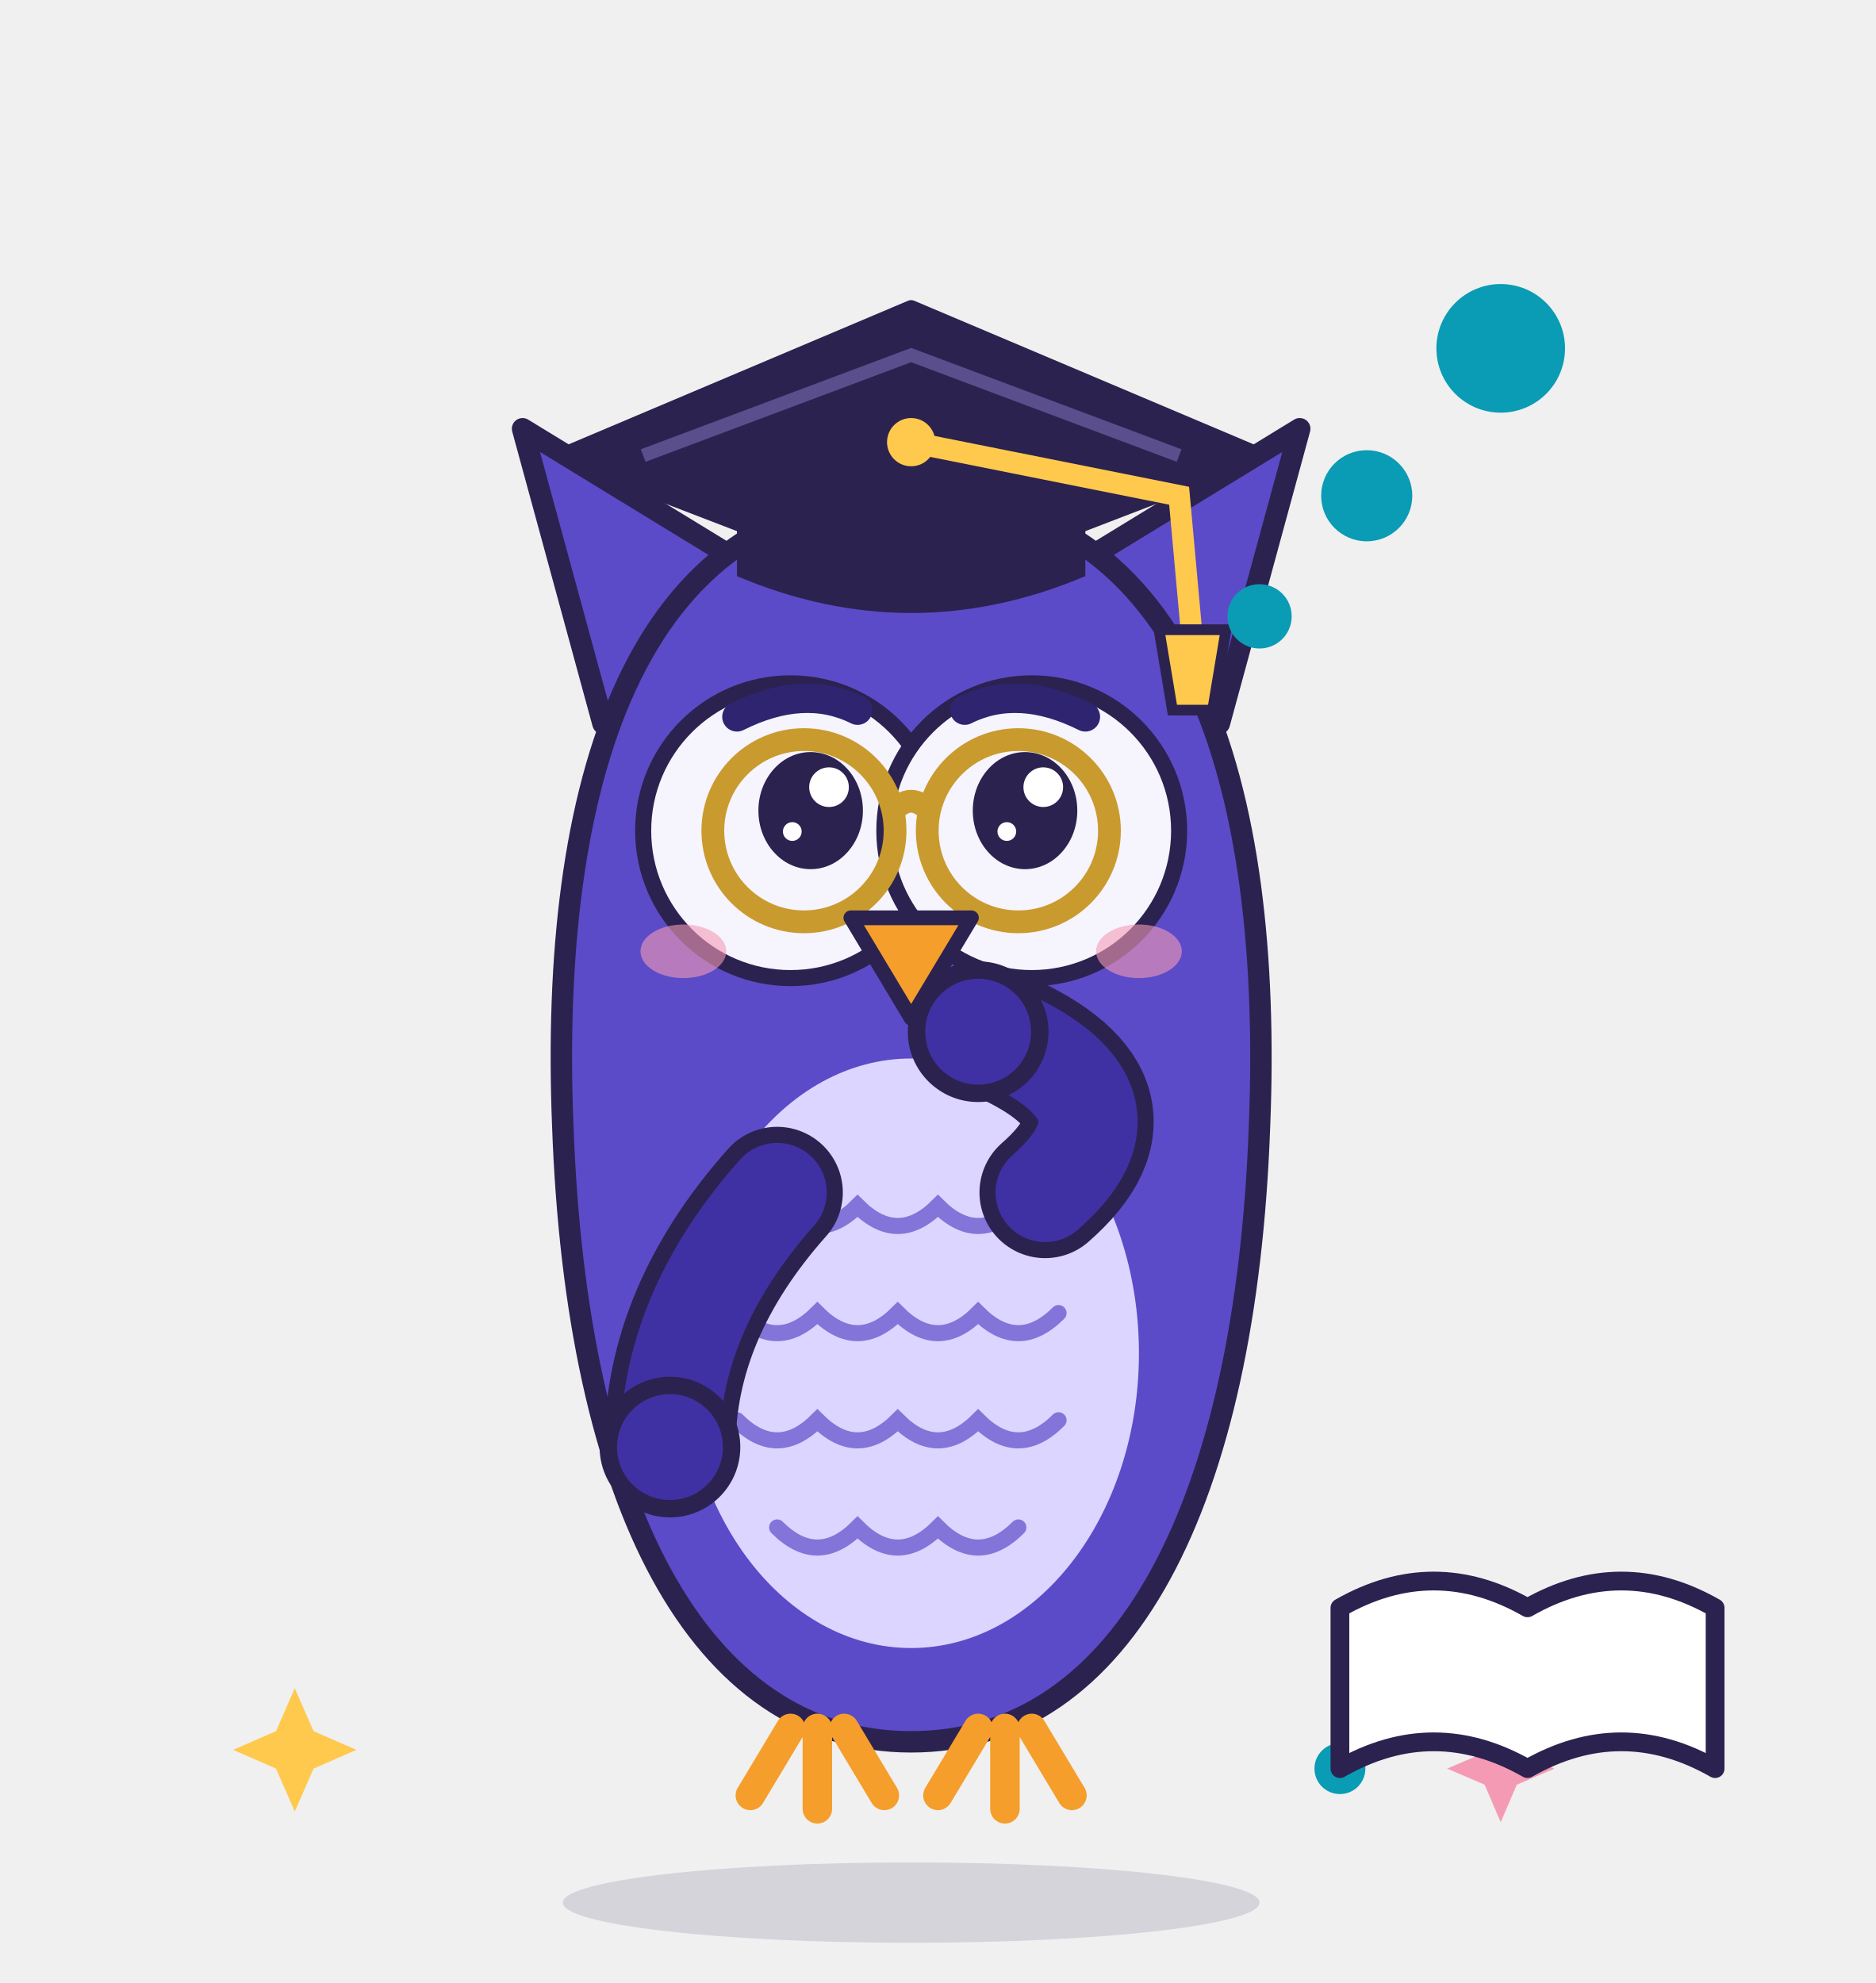
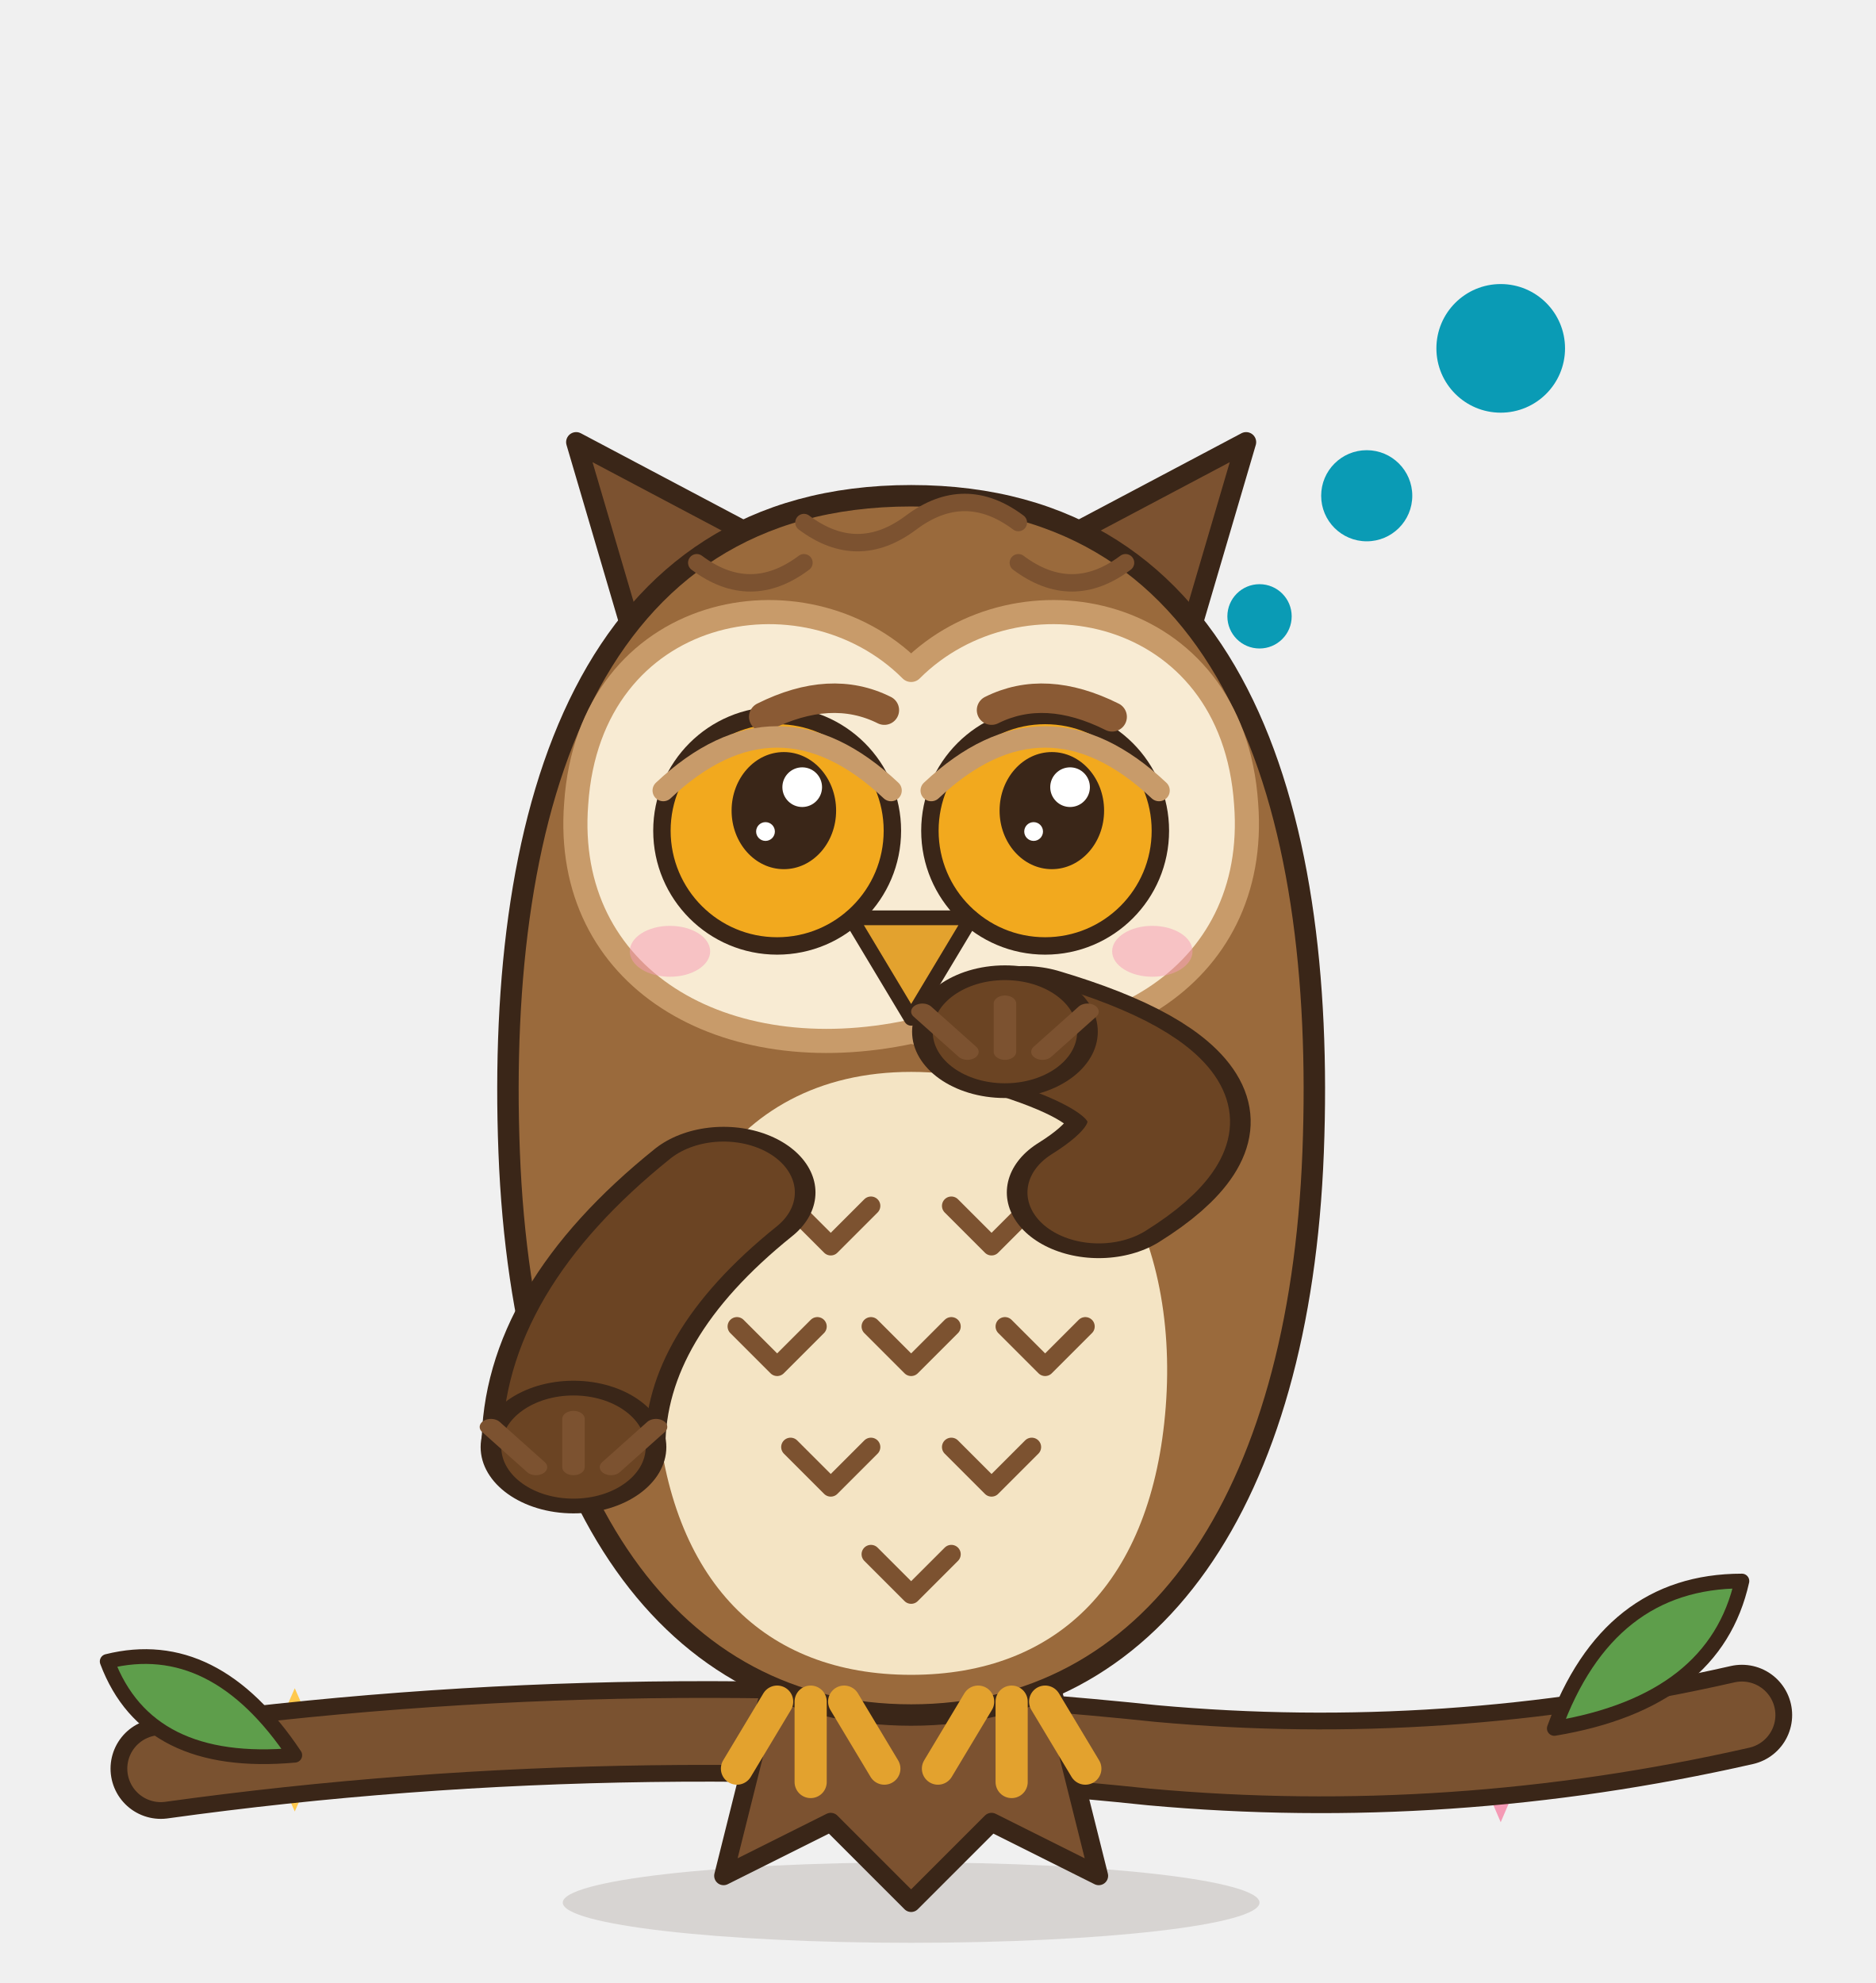
<svg xmlns="http://www.w3.org/2000/svg" viewBox="-8 -28 140 148" width="280" height="296" role="img" aria-labelledby="t">
  <style>.rd-wingL{transform-box:fill-box;transform-origin:100% 70%;animation:rd-flapL .38s ease-in-out infinite alternate}
.rd-wingR{transform-box:fill-box;transform-origin:0% 70%;animation:rd-flapR .38s ease-in-out infinite alternate}
.rd-star{transform-box:fill-box;transform-origin:center;animation:rd-star 2.2s ease-in-out infinite}
.rd-dust{transform-box:fill-box;transform-origin:center;animation:rd-dust 3s ease-in infinite}.rd-dust.b{animation-delay:1s}.rd-dust.c{animation-delay:2s}
.rd-shine{animation:rd-shine 3s ease-in-out infinite}
.rd-all{transform-box:fill-box;transform-origin:50% 100%;animation:rd-float 2.4s ease-in-out infinite}
.rd-look{animation:rd-look 5s ease-in-out infinite}
.rd-swing{transform-box:fill-box;transform-origin:100% 0%;animation:rd-swing 1.6s ease-in-out infinite alternate}
.rd-tip{transform-box:fill-box;transform-origin:center;animation:rd-tip 1.2s ease-in-out infinite alternate}
.rd-cheek{animation:rd-cheek 2.4s ease-in-out infinite}
.rd-dust,.rd-look,.rd-eyes,.rd-mouth-t,.rd-wave,.rd-bulb,.rd-ping,.rd-spark,.rd-dot,.rd-drop,.rd-sym,.rd-armL,.rd-armR,.rd-q{transform-box:fill-box;transform-origin:center}
.rd-eyes{animation:rd-blink 3.2s infinite}
.rd-ping{animation:rd-ping 2.4s ease-out infinite;transform-origin:50% 100%}
.rd-ping.b{animation-delay:.5s}
.rd-wave{transform-origin:0% 100%;animation:rd-wave .55s ease-in-out infinite alternate}
.rd-mouth-t{animation:rd-talk .24s ease-in-out infinite alternate}
.rd-snd{animation:rd-fade 1s ease-in-out infinite}.rd-snd.b{animation-delay:.3s}
.rd-bulb{animation:rd-pop 1.4s ease-in-out infinite alternate}
.rd-dot{animation:rd-fade 1.6s ease-in-out infinite}.rd-dot.b{animation-delay:.25s}.rd-dot.c{animation-delay:.5s}
.rd-spark{animation:rd-twinkle 1.1s ease-in-out infinite alternate}.rd-spark.b{animation-delay:.35s}.rd-spark.c{animation-delay:.7s}
.rd-jump{animation:rd-jump .5s cubic-bezier(.3,0,.5,1) infinite alternate}
.rd-drop{animation:rd-drop 1.8s ease-in infinite}
.rd-sym{animation:rd-bob 1.8s ease-in-out infinite alternate}.rd-sym.b{animation-delay:.4s}.rd-sym.c{animation-delay:.8s}
.rd-q{animation:rd-tilt 1.6s ease-in-out infinite alternate}
.rd-point{transform-box:fill-box;transform-origin:0% 100%;animation:rd-point .8s ease-in-out infinite alternate}
.rd-fist{transform-box:fill-box;transform-origin:100% 100%;animation:rd-fist .5s ease-in-out infinite alternate}
@keyframes rd-float{0%,100%{transform:translateY(0) rotate(0deg) scale(1,1)}25%{transform:translateY(-5px) rotate(-2.5deg) scale(.98,1.03)}50%{transform:translateY(-7px) rotate(0deg) scale(1,1)}75%{transform:translateY(-5px) rotate(2.5deg) scale(.98,1.03)}}
@keyframes rd-flapL{from{transform:rotate(8deg) scaleX(1)}to{transform:rotate(-14deg) scaleX(.72)}}
@keyframes rd-flapR{from{transform:rotate(-8deg) scaleX(1)}to{transform:rotate(14deg) scaleX(.72)}}
@keyframes rd-star{0%,100%{transform:rotate(0deg) scale(1)}50%{transform:rotate(72deg) scale(1.22)}}
@keyframes rd-dust{0%{transform:translateY(8px) scale(.3);opacity:0}20%{opacity:1}100%{transform:translateY(-26px) scale(1) rotate(90deg);opacity:0}}
@keyframes rd-shine{0%,100%{opacity:.35}50%{opacity:.75}}
@keyframes rd-look{0%,30%,100%{transform:translateX(0)}38%,55%{transform:translateX(-2.5px)}63%,80%{transform:translateX(2.5px)}}
@keyframes rd-swing{from{transform:rotate(-12deg)}to{transform:rotate(10deg)}}
@keyframes rd-tip{from{transform:scale(.85)}to{transform:scale(1.25)}}
@keyframes rd-cheek{0%,100%{opacity:.35}50%{opacity:.75}}
@keyframes rd-blink{0%,93%,100%{transform:scaleY(1)}96.5%{transform:scaleY(.08)}}
@keyframes rd-ping{0%{opacity:.9;transform:scale(.5)}100%{opacity:0;transform:scale(1.25)}}
@keyframes rd-wave{from{transform:rotate(-18deg)}to{transform:rotate(24deg)}}
@keyframes rd-talk{from{transform:scaleY(.3)}to{transform:scaleY(1.4)}}
@keyframes rd-fade{0%,100%{opacity:.15}50%{opacity:1}}
@keyframes rd-pop{from{transform:scale(.8) rotate(-6deg)}to{transform:scale(1.2) rotate(6deg)}}
@keyframes rd-twinkle{from{transform:scale(.4) rotate(0deg);opacity:.3}to{transform:scale(1.1) rotate(25deg);opacity:1}}
@keyframes rd-jump{from{transform:translateY(0) scale(1.04,.96)}to{transform:translateY(-12px) scale(.97,1.04)}}
@keyframes rd-drop{0%{transform:translateY(-3px);opacity:0}25%{opacity:1}100%{transform:translateY(9px);opacity:0}}
@keyframes rd-bob{from{transform:translateY(4px) rotate(-8deg)}to{transform:translateY(-5px) rotate(8deg)}}
@keyframes rd-tilt{from{transform:rotate(-14deg) translateY(2px)}to{transform:rotate(14deg) translateY(-3px)}}
@keyframes rd-point{from{transform:rotate(4deg)}to{transform:rotate(-16deg)}}
@keyframes rd-fist{from{transform:rotate(-6deg)}to{transform:rotate(16deg)}}
@media (prefers-reduced-motion:reduce){.rd-all,.rd-all *{animation:none!important}}</style>
-   <ellipse cx="60" cy="114" rx="26" ry="3" fill="#2B2250" opacity=".14" />
+   <ellipse cx="60" cy="114" rx="26" ry="3" fill="#3A2618" opacity=".14" />
  <path class="rd-dust" d="M14 98 l1.4 3.2 l3.2 1.4 l-3.2 1.4 l-1.4 3.2 l-1.4 -3.2 l-3.2 -1.4 l3.2 -1.4 z" fill="#FFC94D" />
  <path class="rd-dust b" d="M104 100 l1.2 2.8 l2.8 1.2 l-2.8 1.2 l-1.2 2.8 l-1.2 -2.8 l-2.8 -1.2 l2.8 -1.2 z" fill="#F59AB5" />
  <circle class="rd-dust c" cx="92" cy="104" r="1.9" fill="#0A9BB5" />
  <g class="rd-all">
    <g>
-       <path d="M37 26 L31 4 L49 15 Z M83 26 L89 4 L71 15 Z" fill="#5B4BC8" stroke="#2B2250" stroke-width="1.6" stroke-linejoin="round" />
-       <path d="M60 9 C81 9 87 31 86 56 C85 84 76 102 60 102 C44 102 35 84 34 56 C33 31 39 9 60 9 Z" fill="#5B4BC8" stroke="#2B2250" stroke-width="1.6" />
-       <ellipse cx="60" cy="73" rx="17" ry="22" fill="#DCD5FF" />
-       <path d="M50 62 q3 3 6 0 q3 3 6 0 q3 3 6 0 M47 70 q3 3 6 0 q3 3 6 0 q3 3 6 0 q3 3 6 0 M47 78 q3 3 6 0 q3 3 6 0 q3 3 6 0 q3 3 6 0 M50 86 q3 3 6 0 q3 3 6 0 q3 3 6 0" fill="none" stroke="#5B4BC8" stroke-width="1.2" stroke-linecap="round" opacity=".7" />
-       <path d="M51 101 l-3 5 M53 101 v6 M55 101 l3 5 M65 101 l-3 5 M67 101 v6 M69 101 l3 5" stroke="#F59E2B" stroke-width="2.2" stroke-linecap="round" />
-       <path d="M41 22 Q51 26 60 31 Q69 26 79 22 Q74 46 60 51 Q46 46 41 22 Z" fill="#F6F4FC" opacity=".0" />
-       <circle cx="51" cy="34" r="11" fill="#F6F4FC" stroke="#2B2250" stroke-width="1.2" />
-       <circle cx="69" cy="34" r="11" fill="#F6F4FC" stroke="#2B2250" stroke-width="1.2" />
+       <path d="M4 104 Q40 99 78 103 Q100 105 122 100" fill="none" stroke="#3A2618" stroke-width="7.5" stroke-linecap="round" />
+       <path d="M4 104 Q40 99 78 103 Q100 105 122 100" fill="none" stroke="#7A5230" stroke-width="5" stroke-linecap="round" />
+       <g class="rd-swing">
+         <path d="M108 101 Q112 90 122 90 Q120 99 108 101 Z" fill="#5E9E4B" stroke="#3A2618" stroke-width="1.1" stroke-linejoin="round" />
+       </g>
+       <path d="M14 103 Q8 94 0 96 Q3 104 14 103 Z" fill="#5E9E4B" stroke="#3A2618" stroke-width="1.1" stroke-linejoin="round" />
+       <path d="M50 96 L46 112 L54 108 L60 114 L66 108 L74 112 L70 96 Z" fill="#7C5230" stroke="#3A2618" stroke-width="1.4" stroke-linejoin="round" />
+       <path d="M40 22 L35 5 L52 14 Z M80 22 L85 5 L68 14 Z" fill="#7C5230" stroke="#3A2618" stroke-width="1.5" stroke-linejoin="round" />
+       <path d="M60 9 C84 9 91 32 90 58 C89 84 78 100 60 100 C42 100 31 84 30 58 C29 32 36 9 60 9 Z" fill="#9A6A3C" stroke="#3A2618" stroke-width="1.6" />
+       <path d="M44 14 q4 3 8 0 M68 14 q4 3 8 0 M52 11 q4 3 8 0 q4 -3 8 0" fill="none" stroke="#7C5230" stroke-width="1.3" stroke-linecap="round" />
+       <path d="M60 52 C74 52 80 64 79 77 C78 90 71 97 60 97 C49 97 42 90 41 77 C40 64 46 52 60 52 Z" fill="#F4E4C4" />
+       <path d="M51 62 l3 3 l3 -3 M63 62 l3 3 l3 -3 M47 71 l3 3 l3 -3 M57 71 l3 3 l3 -3 M67 71 l3 3 l3 -3 M51 80 l3 3 l3 -3 M63 80 l3 3 l3 -3 M57 88 l3 3 l3 -3" fill="none" stroke="#7C5230" stroke-width="1.4" stroke-linecap="round" stroke-linejoin="round" />
+       <path d="M50 99 l-3 5 M52.5 99 v6 M55 99 l3 5 M65 99 l-3 5 M67.5 99 v6 M70 99 l3 5" stroke="#E3A22E" stroke-width="2.4" stroke-linecap="round" />
+       <path d="M60 22 C52 14 36 17 35 32 C34 45 46 52 60 49 C74 52 86 45 85 32 C84 17 68 14 60 22 Z" fill="#F8EBD3" stroke="#C89B6A" stroke-width="1.8" stroke-linejoin="round" />
      <g class="rd-cheek">
-         <ellipse cx="43" cy="43" rx="3.2" ry="2" fill="#F59AB5" opacity=".6" />
-         <ellipse cx="77" cy="43" rx="3.2" ry="2" fill="#F59AB5" opacity=".6" />
+         <ellipse cx="42" cy="43" rx="3" ry="1.9" fill="#F59AB5" opacity=".5" />
+         <ellipse cx="78" cy="43" rx="3" ry="1.9" fill="#F59AB5" opacity=".5" />
      </g>
+       <circle cx="50" cy="34" r="8.6" fill="#F2A91E" stroke="#3A2618" stroke-width="1.3" />
+       <circle cx="70" cy="34" r="8.6" fill="#F2A91E" stroke="#3A2618" stroke-width="1.3" />
      <g class="rd-look">
        <g class="rd-eyes">
-           <ellipse cx="52.5" cy="32.5" rx="3.9" ry="4.37" fill="#2B2250" />
-           <circle cx="53.87" cy="30.75" r="1.48" fill="#FFFFFF" />
-           <circle cx="51.13" cy="34.06" r="0.7" fill="#FFFFFF" />
-           <ellipse cx="68.5" cy="32.5" rx="3.9" ry="4.37" fill="#2B2250" />
-           <circle cx="69.86" cy="30.75" r="1.48" fill="#FFFFFF" />
-           <circle cx="67.14" cy="34.06" r="0.7" fill="#FFFFFF" />
-           <path d="M47 25.5 Q52 23 56 25" fill="none" stroke="#2E2470" stroke-width="2.2" stroke-linecap="round" />
-           <path d="M64 25 Q68 23 73 25.5" fill="none" stroke="#2E2470" stroke-width="2.2" stroke-linecap="round" />
+           <g transform="translate(-2 0)">
+             <ellipse cx="52.5" cy="32.5" rx="3.9" ry="4.37" fill="#3A2618" />
+             <circle cx="53.87" cy="30.75" r="1.48" fill="#FFFFFF" />
+             <circle cx="51.13" cy="34.06" r="0.7" fill="#FFFFFF" />
+           </g>
+           <g transform="translate(2 0)">
+             <ellipse cx="68.5" cy="32.5" rx="3.9" ry="4.37" fill="#3A2618" />
+             <circle cx="69.86" cy="30.75" r="1.48" fill="#FFFFFF" />
+             <circle cx="67.14" cy="34.06" r="0.7" fill="#FFFFFF" />
+             <path d="M47 25.5 Q52 23 56 25" fill="none" stroke="#8A5A34" stroke-width="2.2" stroke-linecap="round" />
+             <path d="M64 25 Q68 23 73 25.5" fill="none" stroke="#8A5A34" stroke-width="2.2" stroke-linecap="round" />
+           </g>
        </g>
      </g>
-       <g fill="none" stroke="#C99A2E" stroke-width="1.7">
-         <circle cx="52" cy="34" r="6.8" />
-         <circle cx="68" cy="34" r="6.8" />
-         <path d="M58.6 32.6 Q60 31 61.4 32.6" />
-       </g>
-       <path d="M55.5 40.5 L64.5 40.5 L60 48 Z" fill="#F59E2B" stroke="#2B2250" stroke-width="1.1" stroke-linejoin="round" />
-       <path d="M47 9 L47 15 Q60 20.5 73 15 L73 9 Z" fill="#2B2250" />
-       <path d="M34 6 L60 -5 L86 6 L60 16 Z" fill="#2B2250" stroke="#2B2250" stroke-width="1.2" stroke-linejoin="round" />
-       <path d="M40 6 L60 -1.5 L80 6" fill="none" stroke="#5A4E8C" stroke-width="1" />
-       <circle cx="60" cy="5" r="1.8" fill="#FFC94D" />
-       <g class="rd-swing">
-         <path d="M60 5 L80 9 L81 20" fill="none" stroke="#FFC94D" stroke-width="1.6" stroke-linecap="round" />
-         <path d="M78.5 19 h5 l-1 6 h-3 Z" fill="#FFC94D" stroke="#2B2250" stroke-width=".8" />
-       </g>
-       <g class="rd-swing">
-         <path d="M50 61 Q42 70 42 80" fill="none" stroke="#2B2250" stroke-width="9.8" stroke-linecap="round" />
-         <path d="M50 61 Q42 70 42 80" fill="none" stroke="#3F31A3" stroke-width="7.4" stroke-linecap="round" />
-         <circle cx="42" cy="80" r="4.6" fill="#3F31A3" stroke="#2B2250" stroke-width="1.3" />
-       </g>
-       <g>
-         <path d="M70 61 Q78 54 66 49" fill="none" stroke="#2B2250" stroke-width="9.8" stroke-linecap="round" />
-         <path d="M70 61 Q78 54 66 49" fill="none" stroke="#3F31A3" stroke-width="7.4" stroke-linecap="round" />
-         <circle cx="65" cy="49" r="4.6" fill="#3F31A3" stroke="#2B2250" stroke-width="1.3" />
+       <path d="M41.5 31 Q50 23 58.5 31 M61.5 31 Q70 23 78.5 31" fill="none" stroke="#C89B6A" stroke-width="1.6" stroke-linecap="round" />
+       <path d="M55.5 40.5 L64.5 40.5 L60 48 Z" fill="#E3A22E" stroke="#3A2618" stroke-width="1.1" stroke-linejoin="round" />
+       <g transform="translate(60 0) scale(1.4 1) translate(-60 0)">
+         <g class="rd-swing">
+           <path d="M50 61 Q42 70 42 80" fill="none" stroke="#3A2618" stroke-width="9.8" stroke-linecap="round" />
+           <path d="M50 61 Q42 70 42 80" fill="none" stroke="#6B4423" stroke-width="7.6" stroke-linecap="round" />
+           <circle cx="42" cy="80" r="4.4" fill="#6B4423" stroke="#3A2618" stroke-width="1.1" />
+           <path d="M40.0 81.5 l-2.4 -3 M42 81.5 l0 -3.6 M44.0 81.5 l2.4 -3" stroke="#7C5230" stroke-width="1.2" stroke-linecap="round" />
+         </g>
+         <g>
+           <path d="M70 61 Q78 54 66 49" fill="none" stroke="#3A2618" stroke-width="9.8" stroke-linecap="round" />
+           <path d="M70 61 Q78 54 66 49" fill="none" stroke="#6B4423" stroke-width="7.6" stroke-linecap="round" />
+           <circle cx="65" cy="49" r="4.4" fill="#6B4423" stroke="#3A2618" stroke-width="1.1" />
+           <path d="M63.0 50.5 l-2.4 -3 M65 50.5 l0 -3.6 M67.0 50.5 l2.4 -3" stroke="#7C5230" stroke-width="1.2" stroke-linecap="round" />
+         </g>
      </g>
      <circle class="rd-dot" cx="86" cy="18" r="2.4" fill="#0A9BB5" />
      <circle class="rd-dot b" cx="94" cy="9" r="3.4" fill="#0A9BB5" />
      <circle class="rd-dot c" cx="104" cy="-2" r="4.8" fill="#0A9BB5" />
-       <g class="rd-sym">
-         <path d="M92 92 Q99 88 106 92 Q113 88 120 92 L120 104 Q113 100 106 104 Q99 100 92 104 Z" fill="#FFFFFF" stroke="#2B2250" stroke-width="1.4" stroke-linejoin="round" />
-         <path d="M106 92 V104 M95 95 h7 M95 98 h6 M109 95 h7 M109 98 h6" stroke="{L}" stroke-width="1.1" stroke-linecap="round" />
-       </g>
    </g>
  </g>
</svg>
